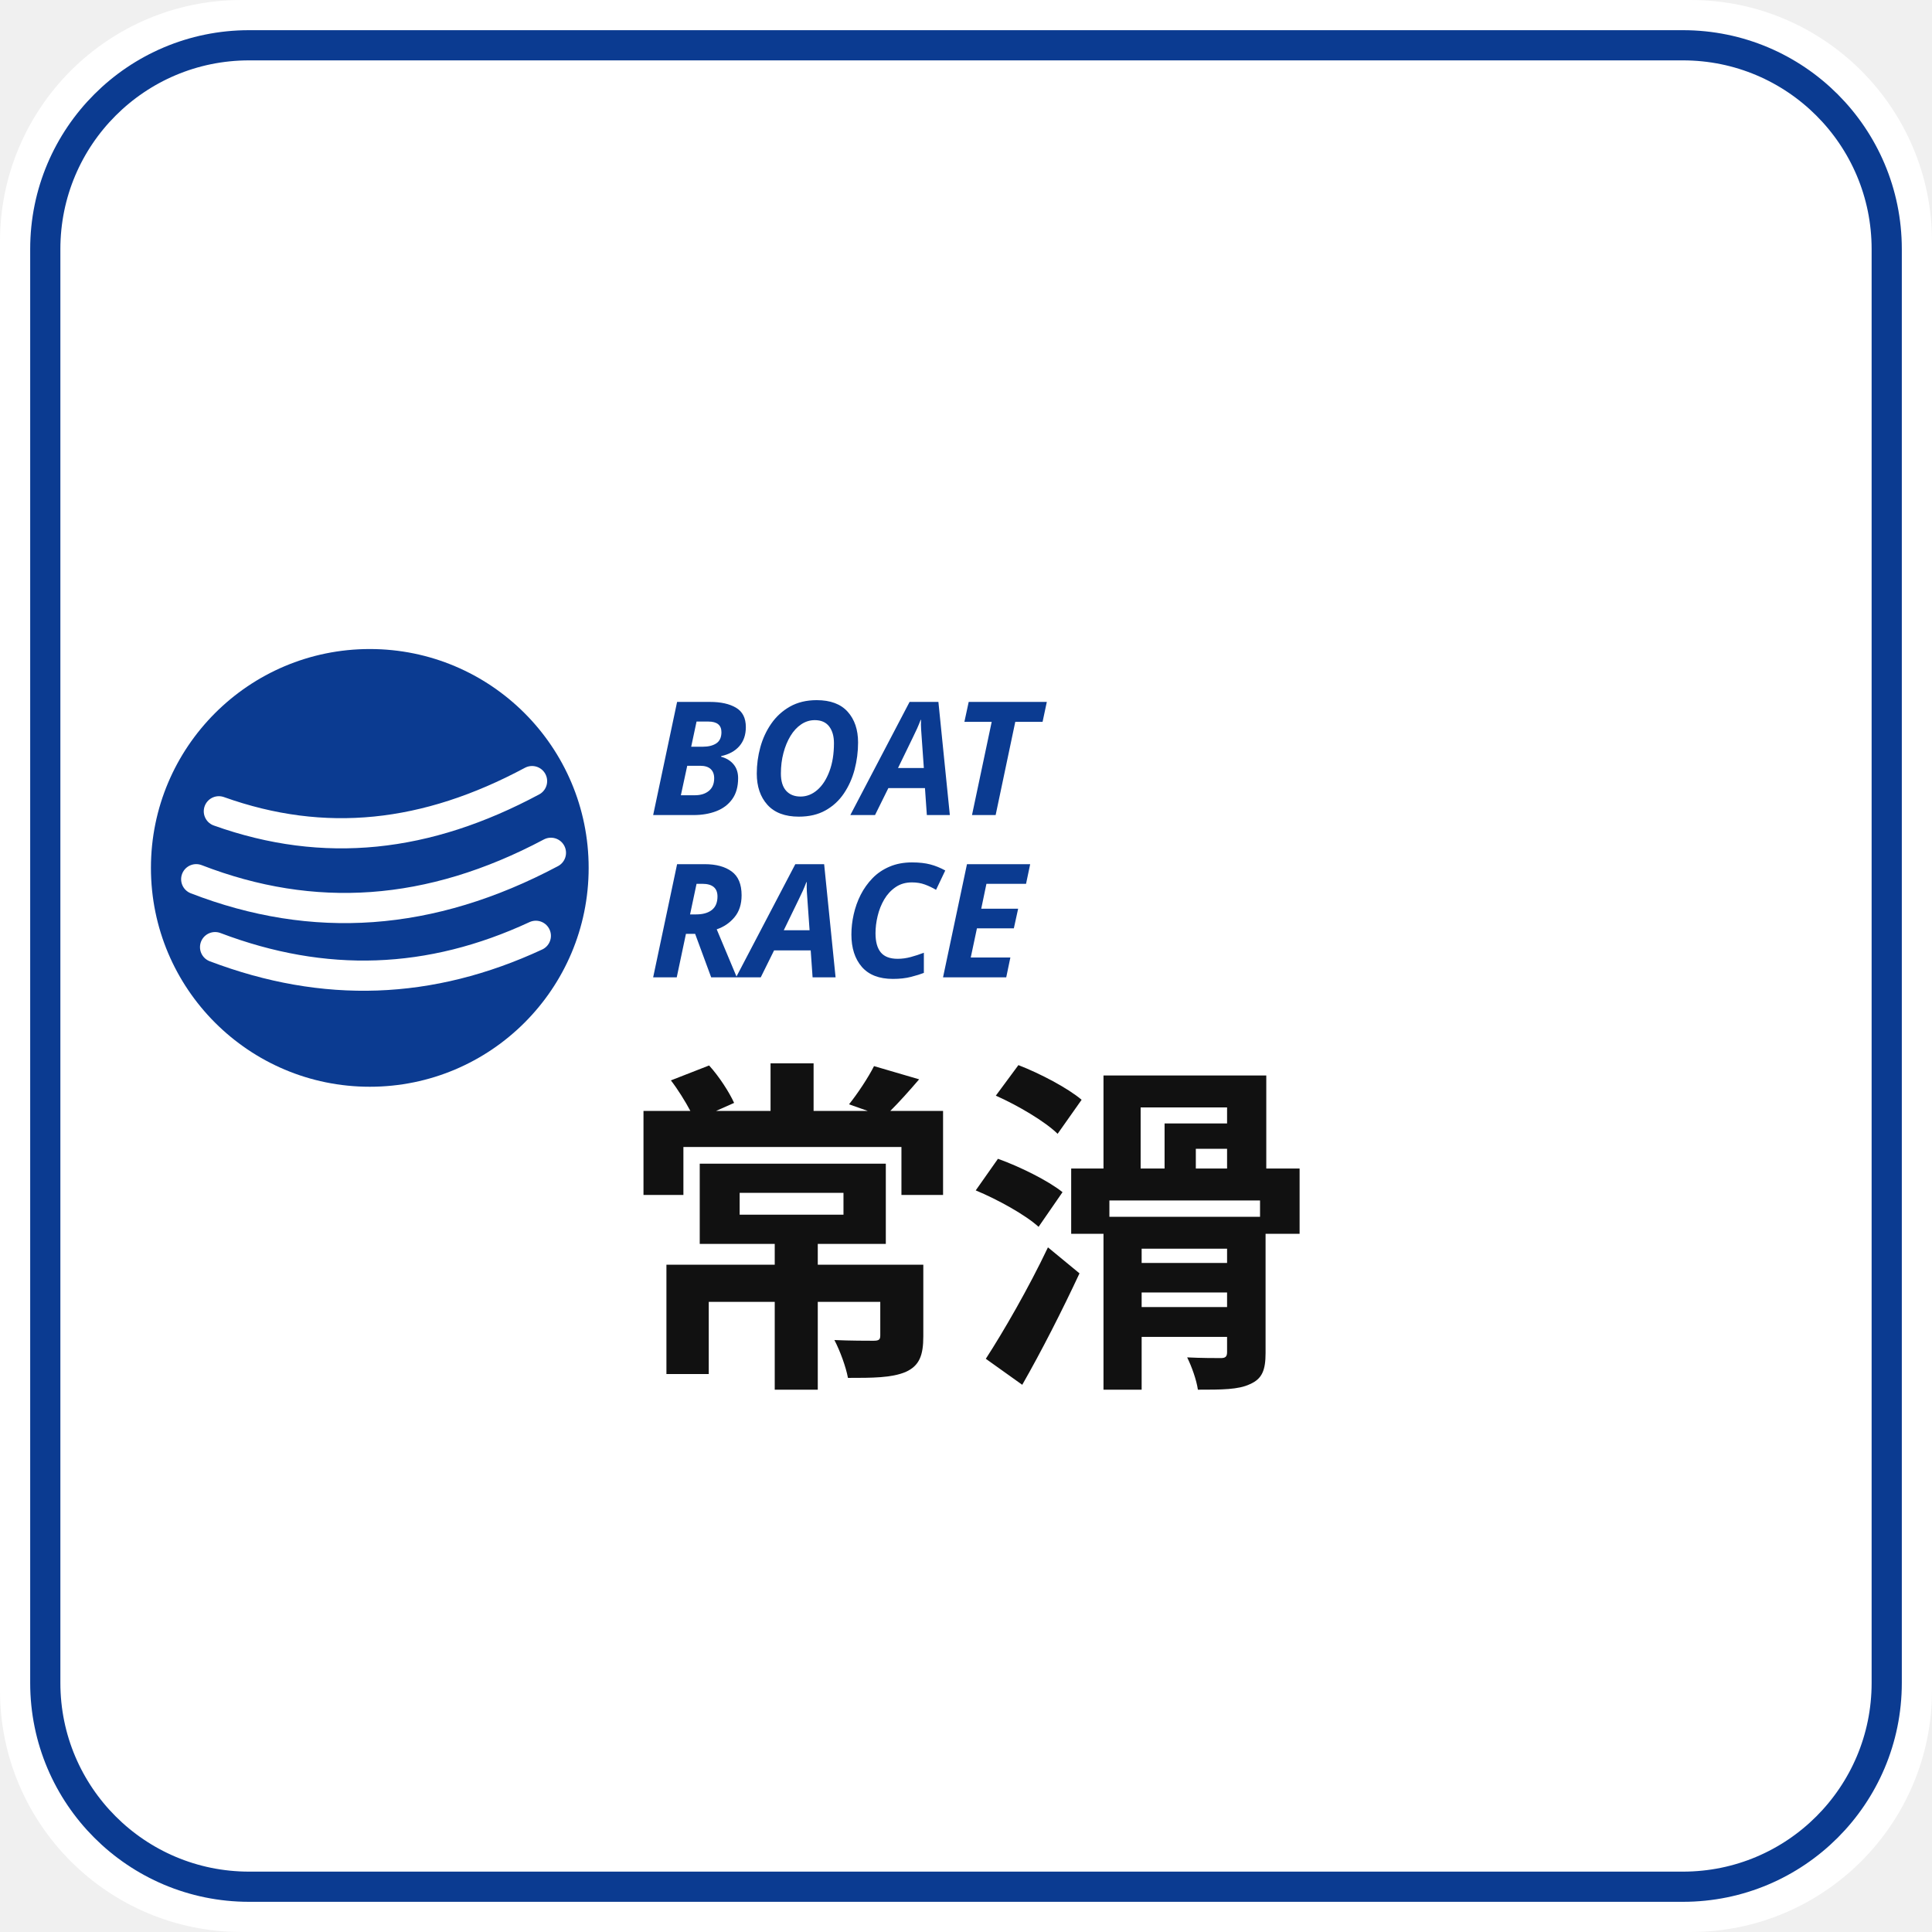
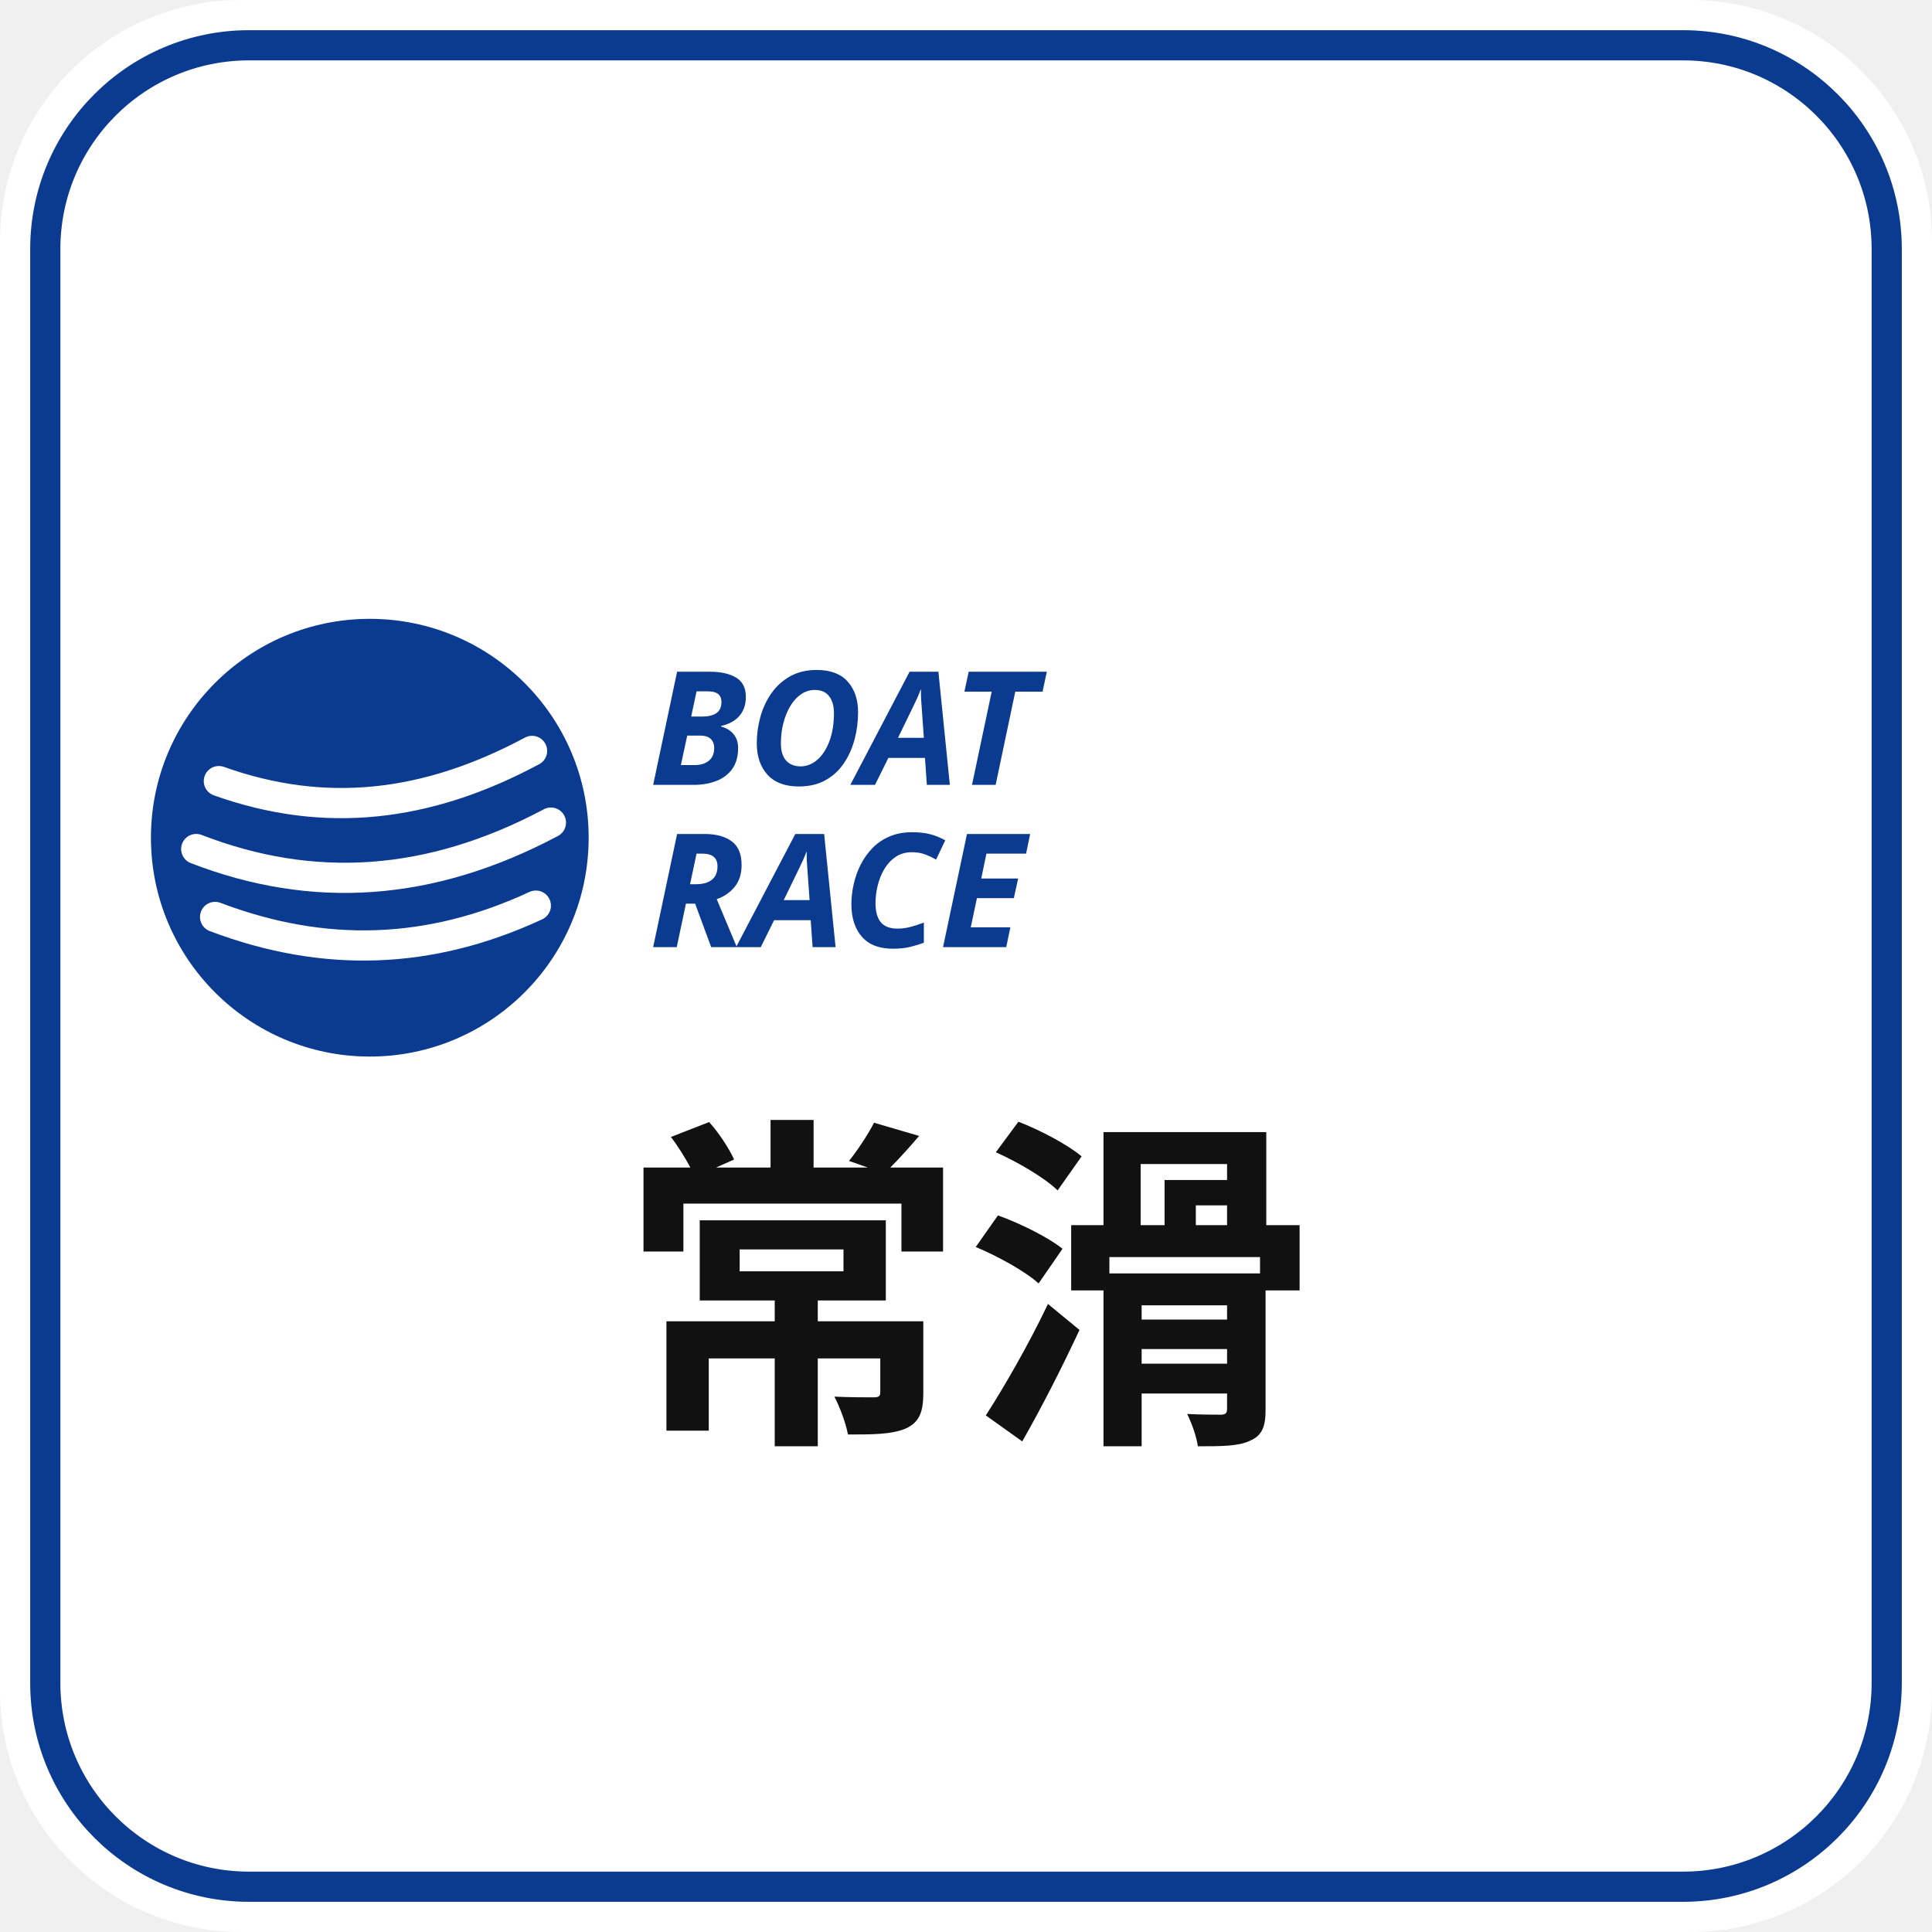
<svg xmlns="http://www.w3.org/2000/svg" viewBox="0 0 512 512">
-   <rect width="512" height="512" rx="64" fill="#fff" />
+   <rect width="512" height="512" rx="64" fill="white" />
  <rect x="12" y="12" width="488" height="488" rx="54" fill="none" stroke="#0b3b91" stroke-width="8" />
-   <g transform="translate(36 168)" fill="#0b3b91">
-     <circle cx="62" cy="62" r="58" />
-     <path d="M22 47c28 10 55 7 83-8M16 65c31 12 62 10 94-7M21 83c29 11 57 10 85-3" fill="none" stroke="#fff" stroke-width="8" stroke-linecap="round" />
-     <text x="136" y="48" font-family="sans-serif" font-size="42" font-weight="800" font-style="italic">BOAT</text>
-     <text x="136" y="91" font-family="sans-serif" font-size="42" font-weight="800" font-style="italic">RACE</text>
+   <g fill="#0b3b91">
+     <circle cx="98" cy="222" r="58" />
+     <path d="M58 207c28 10 55 7 83-8M52 225c31 12 62 10 94-7M57 243c29 11 57 10 85-3" fill="none" stroke="white" stroke-width="8" stroke-linecap="round" />
+     <text x="172" y="208" font-family="sans-serif" font-size="42" font-weight="800" font-style="italic">BOAT</text>
+     <text x="172" y="251" font-family="sans-serif" font-size="42" font-weight="800" font-style="italic">RACE</text>
  </g>
-   <text x="256" y="360" text-anchor="middle" font-family="sans-serif" font-size="92" font-weight="800" fill="#111">常滑</text>
+   <text x="256" y="375" text-anchor="middle" font-family="sans-serif" font-size="92" font-weight="800" fill="#111">常滑</text>
</svg>
